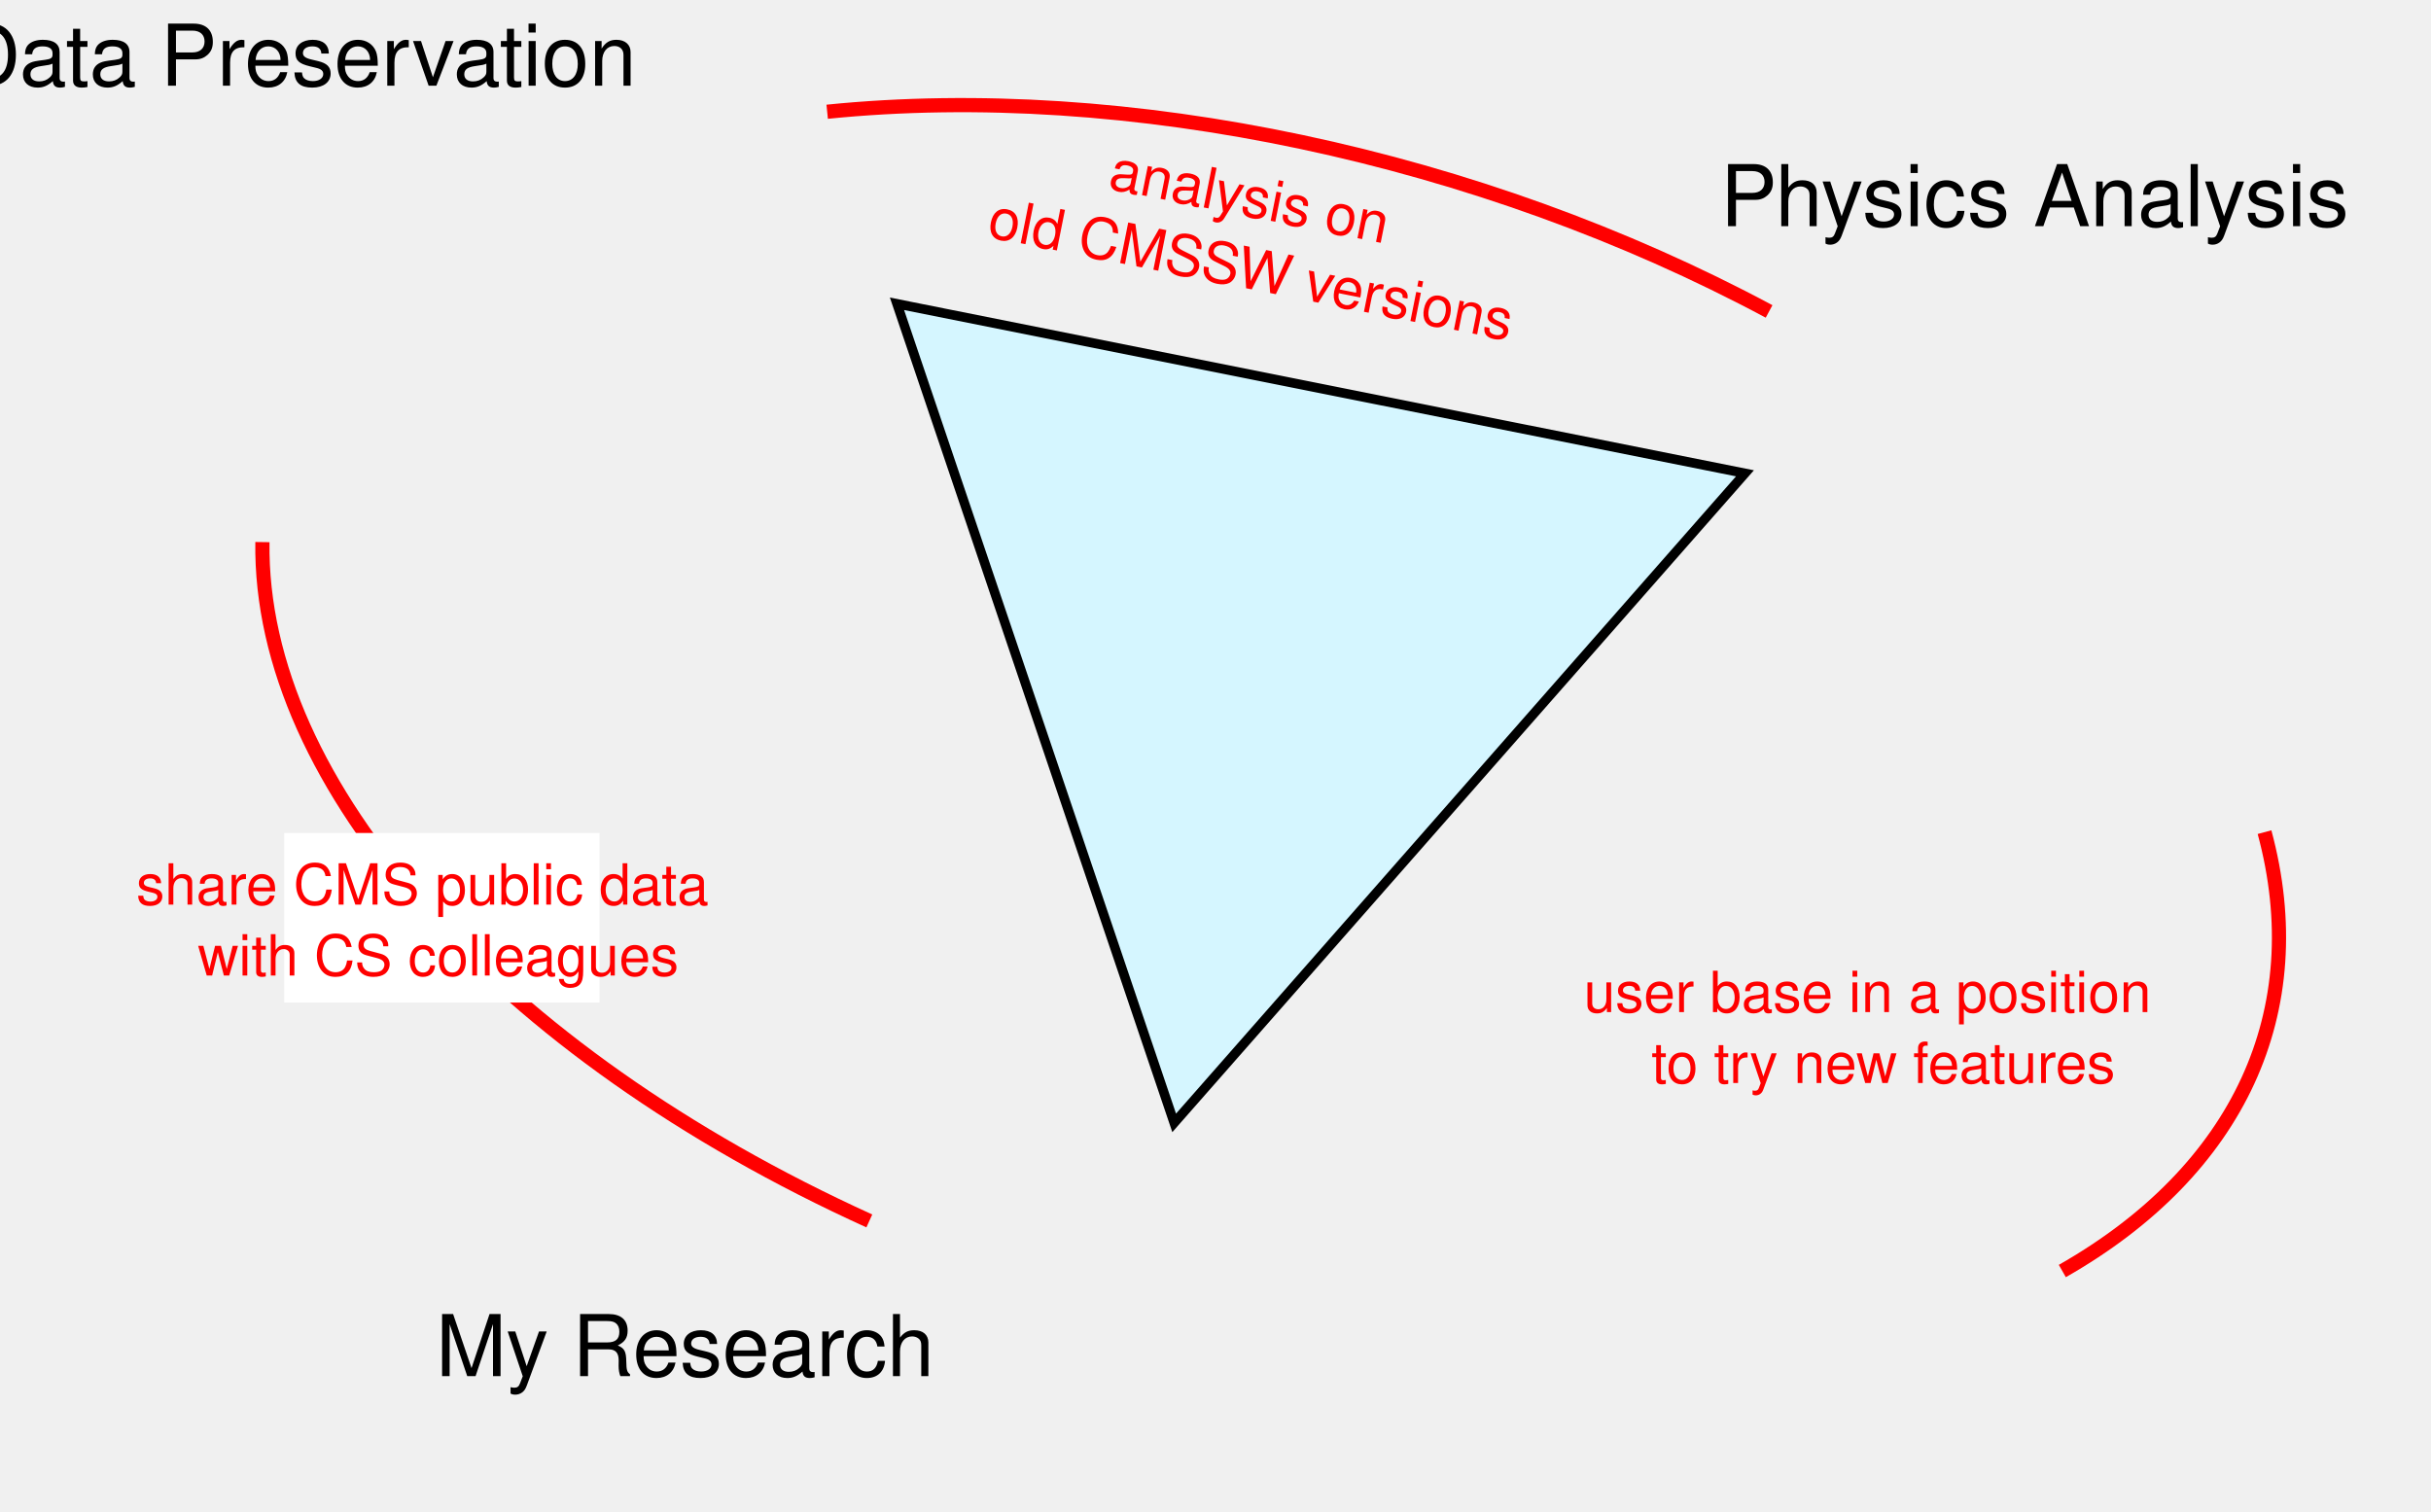
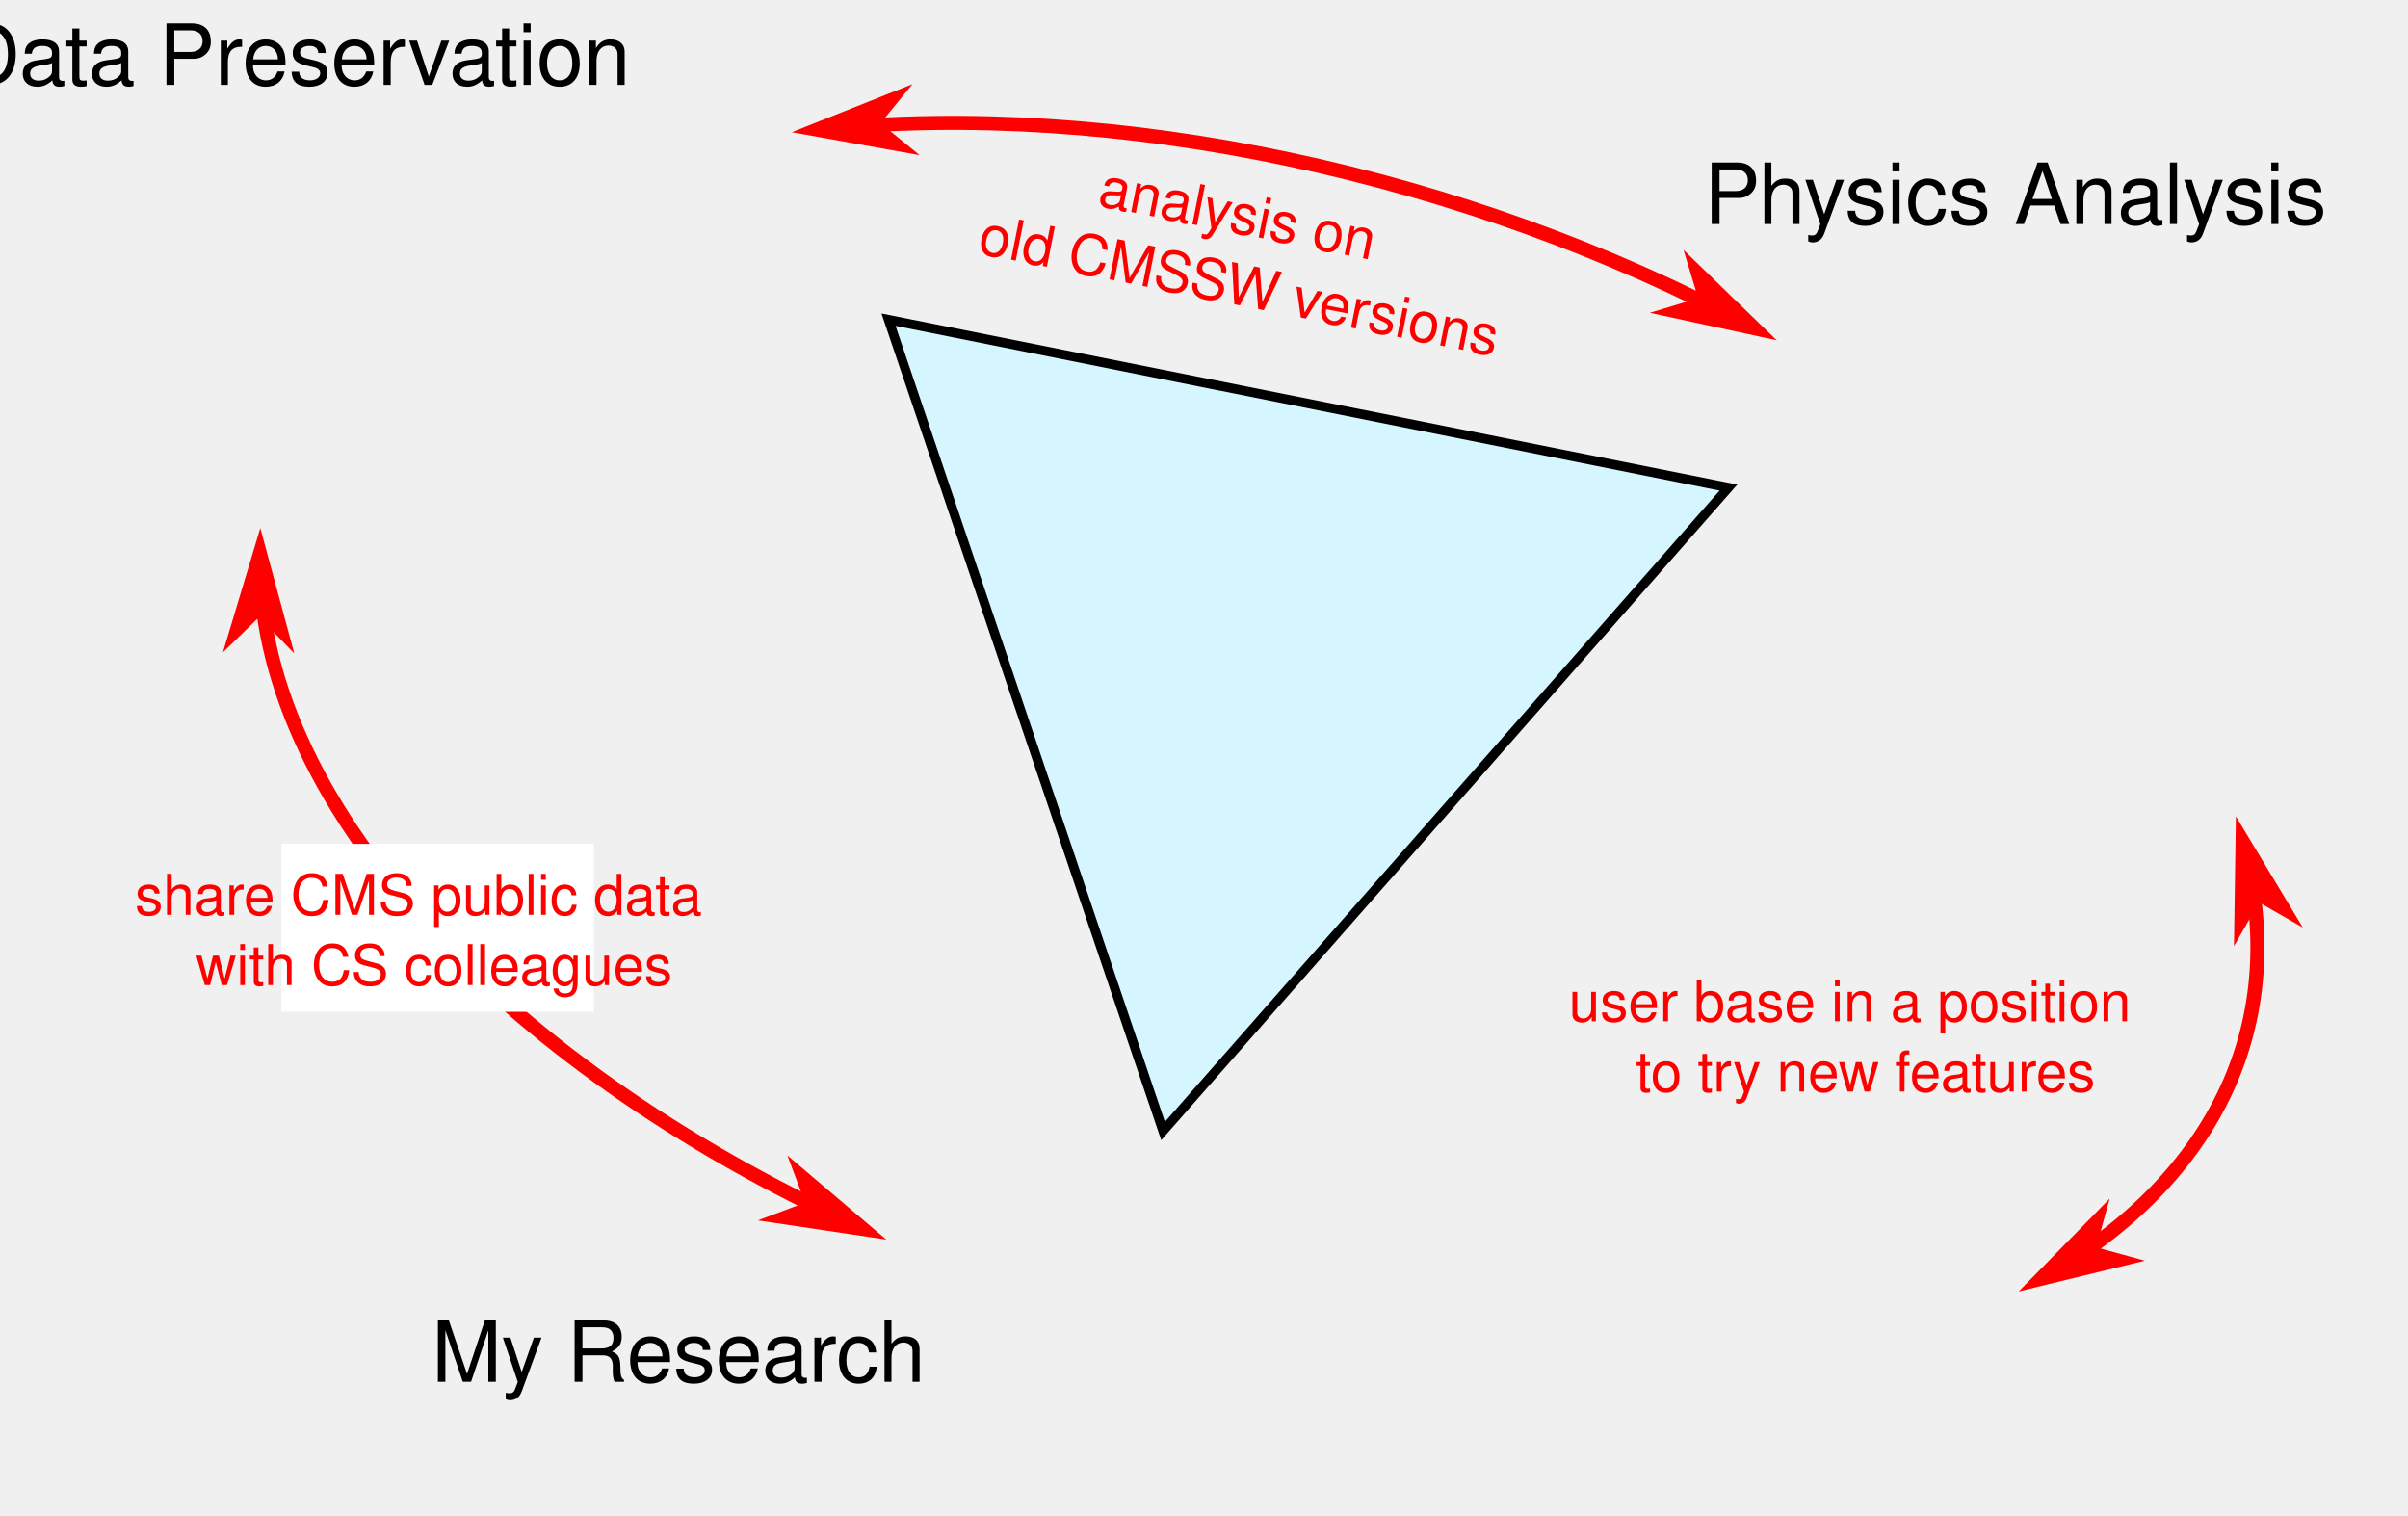
- <svg xmlns="http://www.w3.org/2000/svg" width="514.063" height="319.595" id="svg2" version="1.1">
+ <svg xmlns="http://www.w3.org/2000/svg" width="514.063" height="323.595" id="svg2" version="1.1">
  <defs id="defs4">
-     <marker style="overflow:visible" id="Arrow1Mstart" refX="0.0" refY="0.0" orient="auto">
-       <path transform="scale(0.4) translate(10,0)" style="fill-rule:evenodd;stroke:#000000;stroke-width:1.0pt" d="M 0.0,0.0 L 5.0,-5.0 L -12.5,0.0 L 5.0,5.0 L 0.0,0.0 z " id="path3918" />
+     <marker style="overflow:visible" id="Arrow1Mstart" refX="0" refY="0" orient="auto">
+       <path transform="matrix(0.4,0,0,0.4,4,0)" style="fill-rule:evenodd;stroke:#000000;stroke-width:1pt" d="M 0,0 5,-5 -12.5,0 5,5 0,0 z" id="path3918" />
    </marker>
-     <marker style="overflow:visible;" id="Arrow1Mend" refX="0.0" refY="0.0" orient="auto">
-       <path transform="scale(0.4) rotate(180) translate(10,0)" style="fill-rule:evenodd;stroke:#000000;stroke-width:1.0pt;" d="M 0.0,0.0 L 5.0,-5.0 L -12.5,0.0 L 5.0,5.0 L 0.0,0.0 z " id="path3921" />
+     <marker style="overflow:visible" id="Arrow1Mend" refX="0" refY="0" orient="auto">
+       <path transform="matrix(-0.4,0,0,-0.4,-4,0)" style="fill-rule:evenodd;stroke:#000000;stroke-width:1pt" d="M 0,0 5,-5 -12.5,0 5,5 0,0 z" id="path3921" />
    </marker>
-     <marker style="overflow:visible" id="Arrow1Mstartd" refX="0.0" refY="0.0" orient="auto">
-       <path transform="scale(0.4) translate(10,0)" style="stroke:#ff0000;stroke-width:1.0pt;fill:#ff0000;fill-rule:evenodd" d="M 0.0,0.0 L 5.0,-5.0 L -12.5,0.0 L 5.0,5.0 L 0.0,0.0 z " id="path4545" />
+     <marker style="overflow:visible" id="Arrow1Mstartd" refX="0" refY="0" orient="auto">
+       <path transform="matrix(0.4,0,0,0.4,4,0)" style="fill:#ff0000;fill-rule:evenodd;stroke:#ff0000;stroke-width:1pt" d="M 0,0 5,-5 -12.5,0 5,5 0,0 z" id="path4545" />
    </marker>
-     <marker style="overflow:visible;" id="Arrow1MendZ" refX="0.0" refY="0.0" orient="auto">
-       <path transform="scale(0.4) rotate(180) translate(10,0)" style="stroke:#ff0000;stroke-width:1.0pt;fill:#ff0000;fill-rule:evenodd" d="M 0.0,0.0 L 5.0,-5.0 L -12.5,0.0 L 5.0,5.0 L 0.0,0.0 z " id="path4548" />
+     <marker style="overflow:visible" id="Arrow1MendZ" refX="0" refY="0" orient="auto">
+       <path transform="matrix(-0.4,0,0,-0.4,-4,0)" style="fill:#ff0000;fill-rule:evenodd;stroke:#ff0000;stroke-width:1pt" d="M 0,0 5,-5 -12.5,0 5,5 0,0 z" id="path4548" />
    </marker>
-     <marker style="overflow:visible" id="Arrow1MstartP" refX="0.0" refY="0.0" orient="auto">
-       <path transform="scale(0.4) translate(10,0)" style="stroke:#ff0000;stroke-width:1.0pt;fill:#ff0000;fill-rule:evenodd" d="M 0.0,0.0 L 5.0,-5.0 L -12.5,0.0 L 5.0,5.0 L 0.0,0.0 z " id="path4551" />
+     <marker style="overflow:visible" id="Arrow1MstartP" refX="0" refY="0" orient="auto">
+       <path transform="matrix(0.4,0,0,0.4,4,0)" style="fill:#ff0000;fill-rule:evenodd;stroke:#ff0000;stroke-width:1pt" d="M 0,0 5,-5 -12.5,0 5,5 0,0 z" id="path4551" />
    </marker>
-     <marker style="overflow:visible;" id="Arrow1MendA" refX="0.0" refY="0.0" orient="auto">
-       <path transform="scale(0.4) rotate(180) translate(10,0)" style="stroke:#ff0000;stroke-width:1.0pt;fill:#ff0000;fill-rule:evenodd" d="M 0.0,0.0 L 5.0,-5.0 L -12.5,0.0 L 5.0,5.0 L 0.0,0.0 z " id="path4554" />
+     <marker style="overflow:visible" id="Arrow1MendA" refX="0" refY="0" orient="auto">
+       <path transform="matrix(-0.4,0,0,-0.4,-4,0)" style="fill:#ff0000;fill-rule:evenodd;stroke:#ff0000;stroke-width:1pt" d="M 0,0 5,-5 -12.5,0 5,5 0,0 z" id="path4554" />
    </marker>
-     <marker style="overflow:visible" id="Arrow1Mstart4" refX="0.0" refY="0.0" orient="auto">
-       <path transform="scale(0.4) translate(10,0)" style="stroke:#ff0000;stroke-width:1.0pt;fill:#ff0000;fill-rule:evenodd" d="M 0.0,0.0 L 5.0,-5.0 L -12.5,0.0 L 5.0,5.0 L 0.0,0.0 z " id="path4557" />
+     <marker style="overflow:visible" id="Arrow1Mstart4" refX="0" refY="0" orient="auto">
+       <path transform="matrix(0.4,0,0,0.4,4,0)" style="fill:#ff0000;fill-rule:evenodd;stroke:#ff0000;stroke-width:1pt" d="M 0,0 5,-5 -12.5,0 5,5 0,0 z" id="path4557" />
    </marker>
-     <marker style="overflow:visible;" id="Arrow1Mendz" refX="0.0" refY="0.0" orient="auto">
-       <path transform="scale(0.4) rotate(180) translate(10,0)" style="stroke:#ff0000;stroke-width:1.0pt;fill:#ff0000;fill-rule:evenodd" d="M 0.0,0.0 L 5.0,-5.0 L -12.5,0.0 L 5.0,5.0 L 0.0,0.0 z " id="path4560" />
+     <marker style="overflow:visible" id="Arrow1Mendz" refX="0" refY="0" orient="auto">
+       <path transform="matrix(-0.4,0,0,-0.4,-4,0)" style="fill:#ff0000;fill-rule:evenodd;stroke:#ff0000;stroke-width:1pt" d="M 0,0 5,-5 -12.5,0 5,5 0,0 z" id="path4560" />
    </marker>
  </defs>
-   <g transform="translate(-92.1415,-432.0408)" id="layer1">
+   <g transform="translate(-92.1415,-428.0408)" id="layer1">
    <path d="M 461.135,532.134 340.433,669.501 281.821,496.287 z" id="path2985" style="color:#000000;fill:#d5f6ff;stroke:#000000;stroke-width:2;stroke-linecap:butt;stroke-linejoin:miter;stroke-miterlimit:4;stroke-opacity:1;stroke-dasharray:none;stroke-dashoffset:0;marker:none;visibility:visible;display:inline;overflow:visible;enable-background:accumulate" />
-     <text id="text2987" y="450.163" x="167.627" style="font-size:18px;font-style:normal;font-variant:normal;font-weight:normal;font-stretch:normal;text-align:center;line-height:125%;letter-spacing:0px;word-spacing:0px;text-anchor:middle;fill:#000000;fill-opacity:1;stroke:none;font-family:Nimbus Sans L;-inkscape-font-specification:Nimbus Sans L" xml:space="preserve">
-       <tspan y="450.163" x="167.627" id="tspan2989">Data Preservation</tspan>
+     <text id="text2987" y="446.163" x="167.627" style="font-size:18px;font-style:normal;font-variant:normal;font-weight:normal;font-stretch:normal;text-align:center;line-height:125%;letter-spacing:0px;word-spacing:0px;text-anchor:middle;fill:#000000;fill-opacity:1;stroke:none;font-family:Nimbus Sans L;-inkscape-font-specification:Nimbus Sans L" xml:space="preserve">
+       <tspan y="446.163" x="167.627" id="tspan2989">Data Preservation</tspan>
    </text>
    <flowRoot transform="translate(-18.18275,-2.020305)" style="font-size:12px;font-style:normal;font-variant:normal;font-weight:normal;font-stretch:normal;text-align:start;line-height:125%;letter-spacing:0px;word-spacing:0px;text-anchor:start;fill:#000000;fill-opacity:1;stroke:none;font-family:Nimbus Sans L;-inkscape-font-specification:Nimbus Sans L" id="flowRoot3007" xml:space="preserve">
      <flowRegion id="flowRegion3009">
        <rect y="460.413" x="115.157" height="79.297" width="166.675" id="rect3011" />
      </flowRegion>
      <flowPara id="flowPara3013">Combine Python's dynamic typing with ROOT's embedded streamers to access any data structures without the original header files/object libraries.</flowPara>
    </flowRoot>
    <text id="text2991" y="723.052" x="249.508" style="font-size:18px;font-style:normal;font-variant:normal;font-weight:normal;font-stretch:normal;text-align:center;line-height:125%;letter-spacing:0px;word-spacing:0px;text-anchor:middle;fill:#000000;fill-opacity:1;stroke:none;font-family:Nimbus Sans L;-inkscape-font-specification:Nimbus Sans L" xml:space="preserve">
      <tspan y="723.052" x="249.508" id="tspan2993">My Research</tspan>
    </text>
    <flowRoot transform="translate(-27.7792,11.37882)" style="font-size:12px;font-style:normal;font-variant:normal;font-weight:normal;font-stretch:normal;text-align:start;line-height:125%;letter-spacing:0px;word-spacing:0px;text-anchor:start;fill:#000000;fill-opacity:1;stroke:none;font-family:Nimbus Sans L;-inkscape-font-specification:Nimbus Sans L" id="flowRoot3015" xml:space="preserve">
      <flowRegion id="flowRegion3017">
        <rect y="676.08" x="345.977" height="66.67" width="210.112" id="rect3019" />
      </flowRegion>
      <flowPara id="flowPara3021">A codebase that I can control and quickly modify to test new modes of data access, such as object stores, database-style indexing, query servers.</flowPara>
    </flowRoot>
-     <text id="text2995" y="479.864" x="534.882" style="font-size:18px;font-style:normal;font-variant:normal;font-weight:normal;font-stretch:normal;text-align:center;line-height:125%;letter-spacing:0px;word-spacing:0px;text-anchor:middle;fill:#000000;fill-opacity:1;stroke:none;font-family:Nimbus Sans L;-inkscape-font-specification:Nimbus Sans L" xml:space="preserve">
-       <tspan y="479.864" x="534.882" id="tspan2997">Physics Analysis</tspan>
+     <text id="text2995" y="475.864" x="534.882" style="font-size:18px;font-style:normal;font-variant:normal;font-weight:normal;font-stretch:normal;text-align:center;line-height:125%;letter-spacing:0px;word-spacing:0px;text-anchor:middle;fill:#000000;fill-opacity:1;stroke:none;font-family:Nimbus Sans L;-inkscape-font-specification:Nimbus Sans L" xml:space="preserve">
+       <tspan y="475.864" x="534.882" id="tspan2997">Physics Analysis</tspan>
    </text>
    <flowRoot transform="translate(-13.63706,-53.13198)" style="font-size:12px;font-style:normal;font-variant:normal;font-weight:normal;font-stretch:normal;text-align:start;line-height:125%;letter-spacing:0px;word-spacing:0px;text-anchor:start;fill:#000000;fill-opacity:1;stroke:none;font-family:Nimbus Sans L;-inkscape-font-specification:Nimbus Sans L" id="flowRoot3023" xml:space="preserve">
      <flowRegion id="flowRegion3025">
        <rect style="text-align:start;text-anchor:start" y="541.225" x="495.985" height="112.127" width="110.107" id="rect3027" />
      </flowRegion>
      <flowPara id="flowPara3029">Complete Numpy integration for accessing machine learning libraries, convenience of Python backed by fast, compiled code.</flowPara>
    </flowRoot>
-     <path transform="matrix(0.9593419,0.2822466,-0.2822466,0.9593419,159.3676,362.9542)" d="M 204.235,281.064 C 118.838,268.991 54.403,229.024 40.596,179.566" id="path3134" style="stroke-linejoin:miter;enable-background:accumulate;marker-end:url(#Arrow1MendZ);stroke-opacity:1;color:#000000;marker-start:url(#Arrow1Mstartd);stroke-dashoffset:0;visibility:visible;stroke:#ff0000;stroke-linecap:butt;stroke-miterlimit:4;marker:none;stroke-dasharray:none;overflow:visible;stroke-width:3;display:inline;fill:none" />
-     <path style="stroke-linejoin:miter;enable-background:accumulate;marker-end:url(#Arrow1MendA);stroke-opacity:1;color:#000000;marker-start:url(#Arrow1MstartP);stroke-dashoffset:0;visibility:visible;stroke:#ff0000;stroke-linecap:butt;stroke-miterlimit:4;marker:none;stroke-dasharray:none;overflow:visible;stroke-width:3;display:inline;fill:none" id="path3136" d="M 129.482,58.553 C 188.423,34.537 264.414,28.658 332.48,42.848" transform="matrix(0.9593419,0.2822466,-0.2822466,0.9593419,159.3676,362.9542)" />
-     <path style="stroke-linejoin:miter;enable-background:accumulate;marker-end:url(#Arrow1Mendz);stroke-opacity:1;color:#000000;marker-start:url(#Arrow1Mstart4);stroke-dashoffset:0;visibility:visible;stroke:#ff0000;stroke-linecap:butt;stroke-miterlimit:4;marker:none;stroke-dasharray:none;overflow:visible;stroke-width:3;display:inline;fill:none" id="path3138" d="m 464.066,118.918 c 20.447,33.375 15.059,70.119 -14.825,101.103" transform="matrix(0.9593419,0.2822466,-0.2822466,0.9593419,159.3676,362.9542)" />
+     <path transform="matrix(0.9593419,0.2822466,-0.2822466,0.9593419,159.3676,362.9542)" d="M 204.235,281.064 C 118.838,268.991 54.403,229.024 40.596,179.566" id="path3134" style="color:#000000;fill:none;stroke:#ff0000;stroke-width:3;stroke-linecap:butt;stroke-linejoin:miter;stroke-miterlimit:4;stroke-opacity:1;stroke-dasharray:none;stroke-dashoffset:0;marker:none;marker-start:url(#Arrow1Mstartd);marker-end:url(#Arrow1MendZ);visibility:visible;display:inline;overflow:visible;enable-background:accumulate" />
+     <path style="color:#000000;fill:none;stroke:#ff0000;stroke-width:3;stroke-linecap:butt;stroke-linejoin:miter;stroke-miterlimit:4;stroke-opacity:1;stroke-dasharray:none;stroke-dashoffset:0;marker:none;marker-start:url(#Arrow1MstartP);marker-end:url(#Arrow1MendA);visibility:visible;display:inline;overflow:visible;enable-background:accumulate" id="path3136" d="M 129.482,58.553 C 188.423,34.537 264.414,28.658 332.48,42.848" transform="matrix(0.9593419,0.2822466,-0.2822466,0.9593419,159.3676,362.9542)" />
+     <path style="color:#000000;fill:none;stroke:#ff0000;stroke-width:3;stroke-linecap:butt;stroke-linejoin:miter;stroke-miterlimit:4;stroke-opacity:1;stroke-dasharray:none;stroke-dashoffset:0;marker:none;marker-start:url(#Arrow1Mstart4);marker-end:url(#Arrow1Mendz);visibility:visible;display:inline;overflow:visible;enable-background:accumulate" id="path3138" d="m 464.066,118.918 c 20.447,33.375 15.059,70.119 -14.825,101.103" transform="matrix(0.9593419,0.2822466,-0.2822466,0.9593419,159.3676,362.9542)" />
    <rect style="color:#000000;fill:#ffffff;stroke:none;stroke-width:2;marker:none;visibility:visible;display:inline;overflow:visible;enable-background:accumulate" id="rect4649" width="66.67" height="35.86" x="152.246" y="608.194" />
    <text xml:space="preserve" style="font-size:12px;font-style:normal;font-variant:normal;font-weight:normal;font-stretch:normal;text-align:center;line-height:125%;letter-spacing:0px;word-spacing:0px;text-anchor:middle;fill:#ff0000;fill-opacity:1;stroke:none;font-family:Nimbus Sans L;-inkscape-font-specification:Nimbus Sans L" x="193.157" y="623.346" id="text4631">
      <tspan id="tspan4633" x="193.157" y="623.346">share CMS public data</tspan>
      <tspan x="193.157" y="638.346" id="tspan4635">with CS colleagues</tspan>
    </text>
    <text xml:space="preserve" style="font-size:12px;font-style:normal;font-variant:normal;font-weight:normal;font-stretch:normal;text-align:center;line-height:125%;letter-spacing:0px;word-spacing:0px;text-anchor:middle;fill:#ff0000;fill-opacity:1;stroke:none;font-family:Nimbus Sans L;-inkscape-font-specification:Nimbus Sans L" x="453.93" y="398.796" id="text4637" transform="matrix(0.9806345,0.195847,-0.195847,0.9806345,0,0)">
      <tspan id="tspan4639" x="453.93" y="398.796">analysis on</tspan>
      <tspan x="453.93" y="413.796" id="tspan4641">old CMSSW versions</tspan>
    </text>
    <text xml:space="preserve" style="font-size:12px;font-style:normal;font-variant:normal;font-weight:normal;font-stretch:normal;text-align:center;line-height:125%;letter-spacing:0px;word-spacing:0px;text-anchor:middle;fill:#ff0000;fill-opacity:1;stroke:none;font-family:Nimbus Sans L;-inkscape-font-specification:Nimbus Sans L" x="498.728" y="646.074" id="text4643">
      <tspan id="tspan4645" x="498.728" y="646.074">user base in a position</tspan>
      <tspan x="498.728" y="661.074" id="tspan4647">to try new features</tspan>
    </text>
  </g>
</svg>
